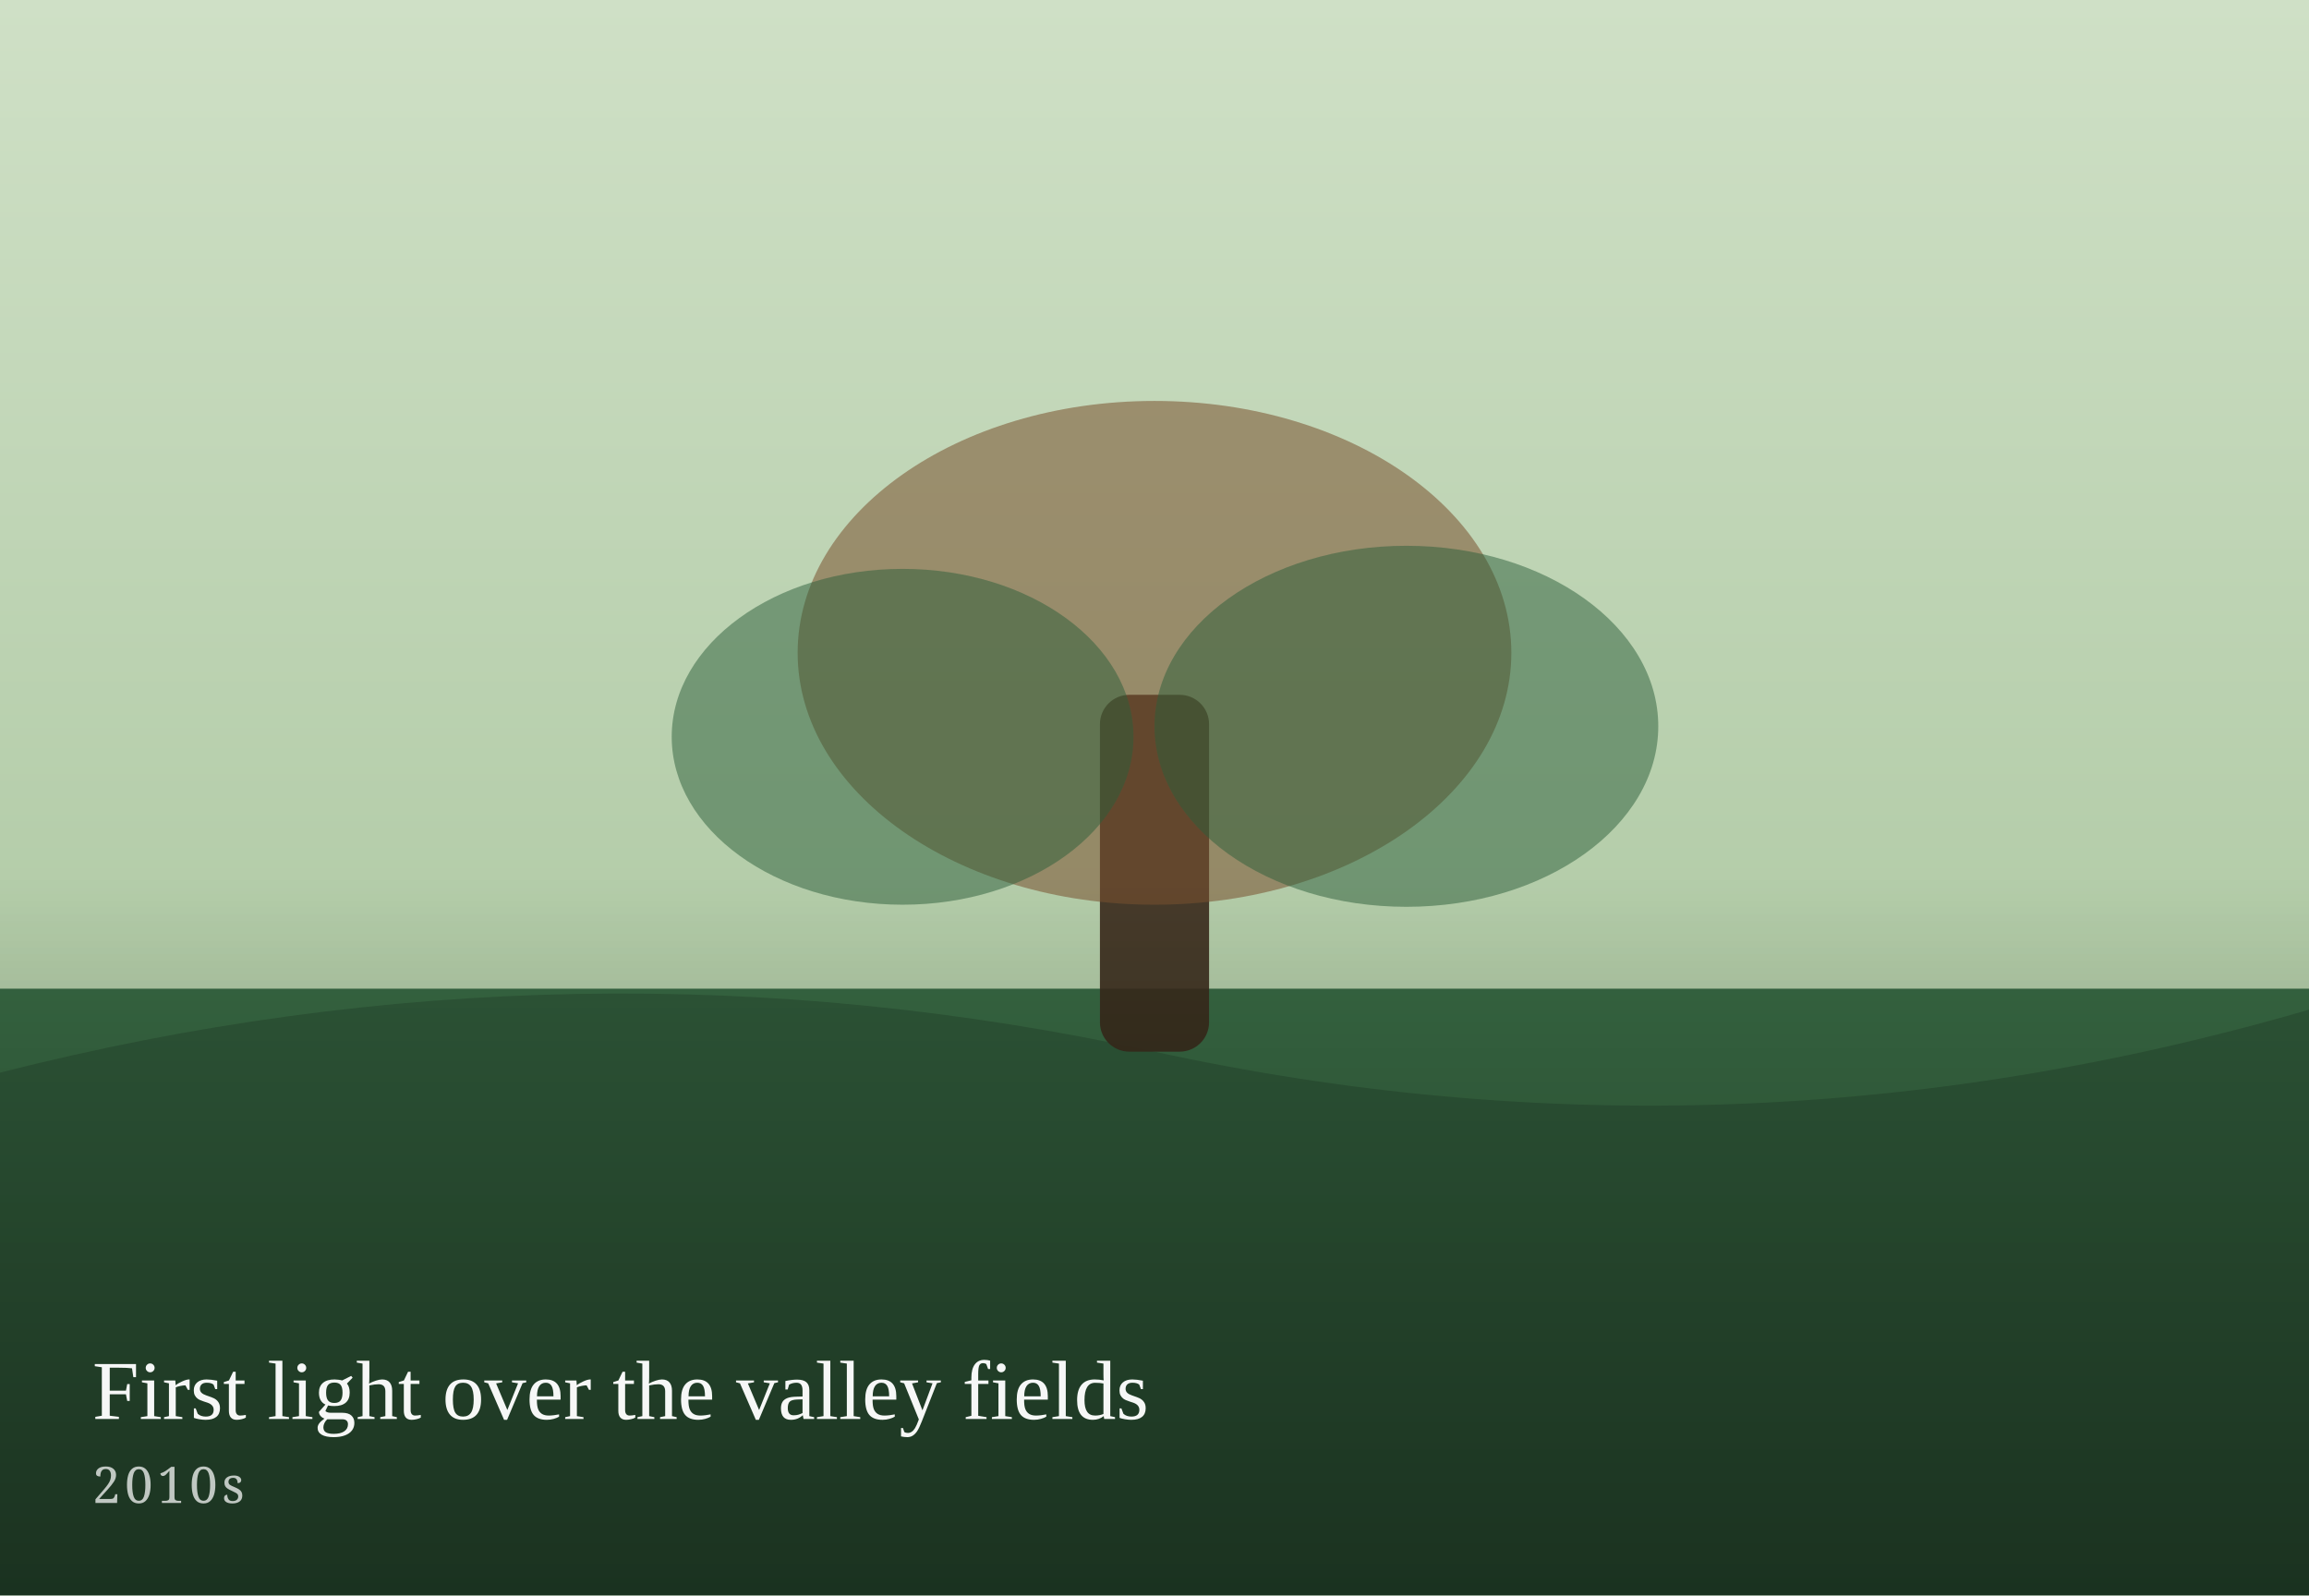
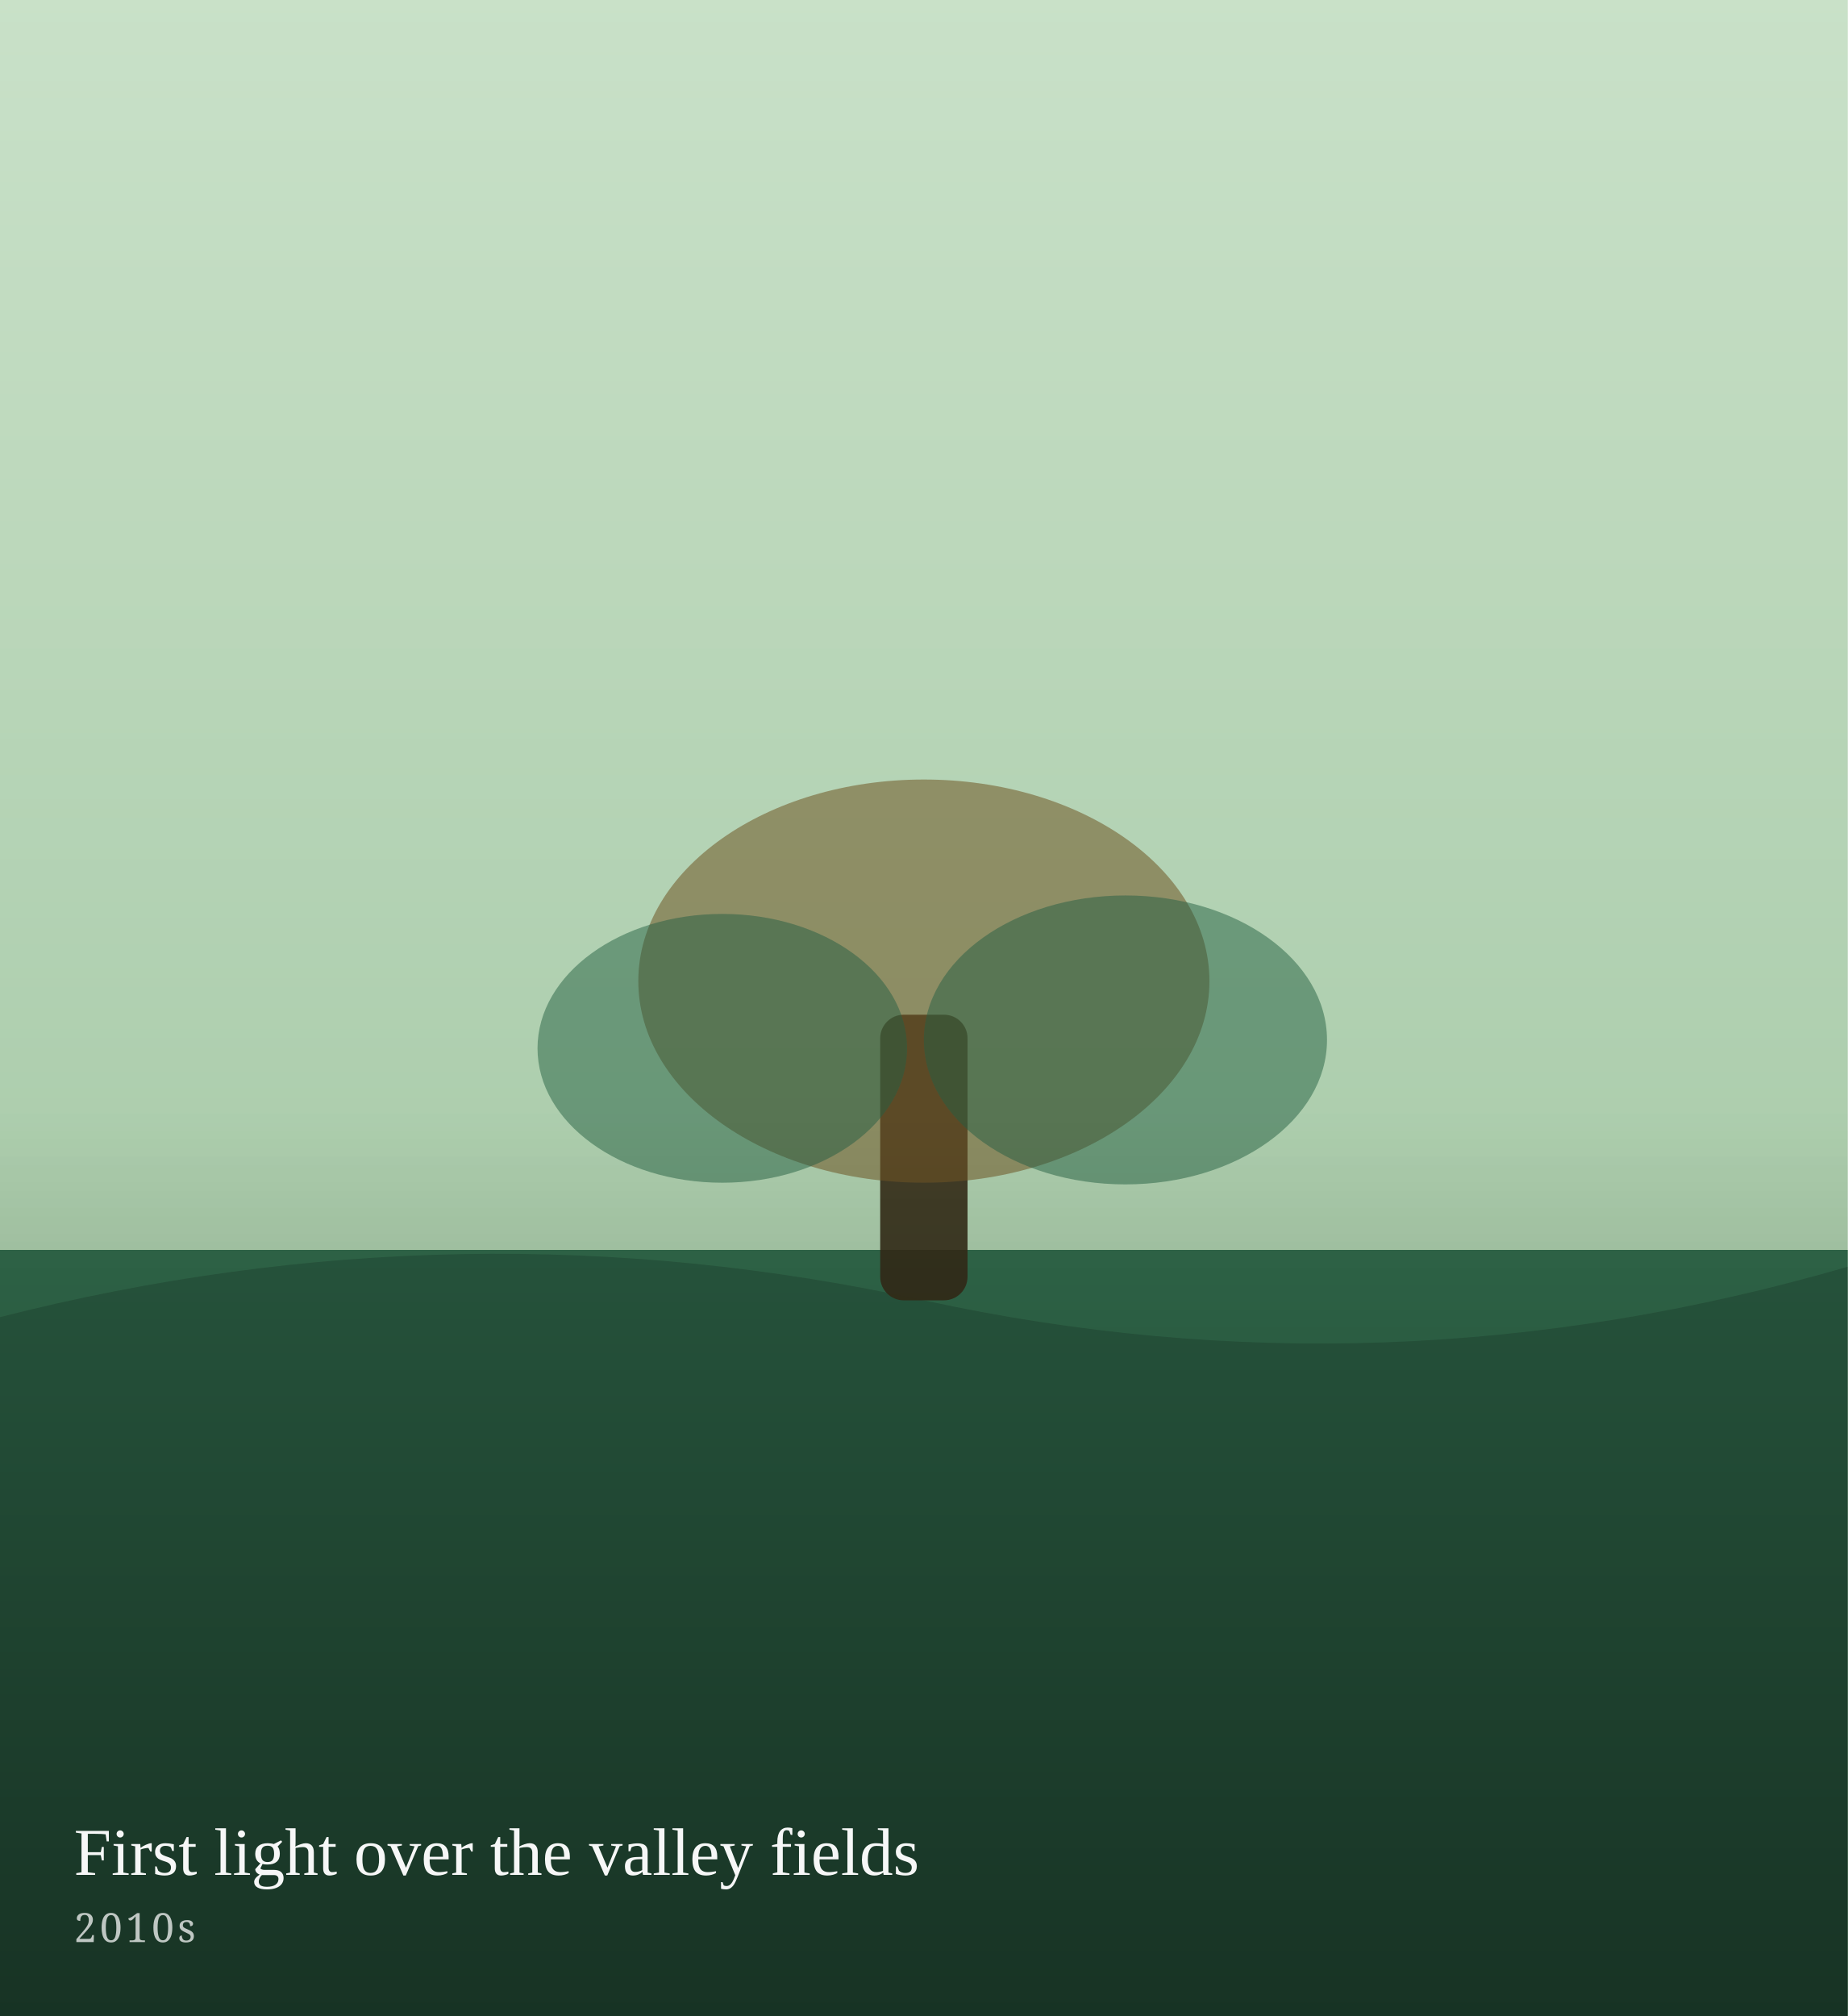
- <svg xmlns="http://www.w3.org/2000/svg" width="1100" height="760" viewBox="0 0 1100 760" role="img" aria-label="First light over the valley fields">
+ <svg xmlns="http://www.w3.org/2000/svg" width="1100" height="1200" viewBox="0 0 1100 1200" role="img" aria-label="First light over the valley fields">
  <defs>
    <linearGradient id="sky" x1="0" y1="0" x2="0" y2="1">
      <stop offset="0" stop-color="#CFE0C6" />
      <stop offset="1" stop-color="#9FBE93" />
    </linearGradient>
    <linearGradient id="vig" x1="0" y1="0" x2="0" y2="1">
      <stop offset="0.55" stop-color="#000" stop-opacity="0" />
      <stop offset="1" stop-color="#000" stop-opacity="0.42" />
    </linearGradient>
+     <filter id="tone" color-interpolation-filters="sRGB">
+       <feColorMatrix type="hueRotate" values="14" />
+       <feColorMatrix type="saturate" values="1.05" />
+     </filter>
  </defs>
-   <rect width="1100" height="760" fill="url(#sky)" />
-   <path d="M0 471 L1100 471 L1100 760 L0 760 Z" fill="#2C5E3A" opacity="0.92" />
-   <path d="M0 511 Q275 441 550 501 T1100 481 L1100 760 L0 760 Z" fill="#000" opacity="0.16" />
-   <rect x="524" y="331" width="52" height="170" rx="14" fill="#3a2a1c" opacity="0.9" />
-   <ellipse cx="550" cy="311" rx="170" ry="120" fill="#7A5230" opacity="0.55" />
-   <ellipse cx="430" cy="351" rx="110" ry="80" fill="#2C5E3A" opacity="0.5" />
-   <ellipse cx="670" cy="346" rx="120" ry="86" fill="#2C5E3A" opacity="0.5" />
-   <rect width="1100" height="760" fill="url(#vig)" />
-   <text x="44" y="676" font-family="Georgia, 'Times New Roman', serif" font-size="40" fill="#fff" opacity="0.96">First light over the valley fields</text>
-   <text x="44" y="716" font-family="Georgia, serif" font-size="24" fill="#fff" opacity="0.72" letter-spacing="2">2010s</text>
+   <g filter="url(#tone)">
+     <rect width="1100" height="1200" fill="url(#sky)" />
+     <path d="M0 744 L1100 744 L1100 1200 L0 1200 Z" fill="#2C5E3A" opacity="0.92" />
+     <path d="M0 784 Q275 714 550 774 T1100 754 L1100 1200 L0 1200 Z" fill="#000" opacity="0.16" />
+     <rect x="524" y="604" width="52" height="170" rx="14" fill="#3a2a1c" opacity="0.9" />
+     <ellipse cx="550" cy="584" rx="170" ry="120" fill="#7A5230" opacity="0.55" />
+     <ellipse cx="430" cy="624" rx="110" ry="80" fill="#2C5E3A" opacity="0.5" />
+     <ellipse cx="670" cy="619" rx="120" ry="86" fill="#2C5E3A" opacity="0.5" />
+   </g>
+   <rect width="1100" height="1200" fill="url(#vig)" />
+   <text x="44" y="1116" font-family="Georgia, 'Times New Roman', serif" font-size="40" fill="#fff" opacity="0.96">First light over the valley fields</text>
+   <text x="44" y="1156" font-family="Georgia, serif" font-size="24" fill="#fff" opacity="0.72" letter-spacing="2">2010s</text>
</svg>
